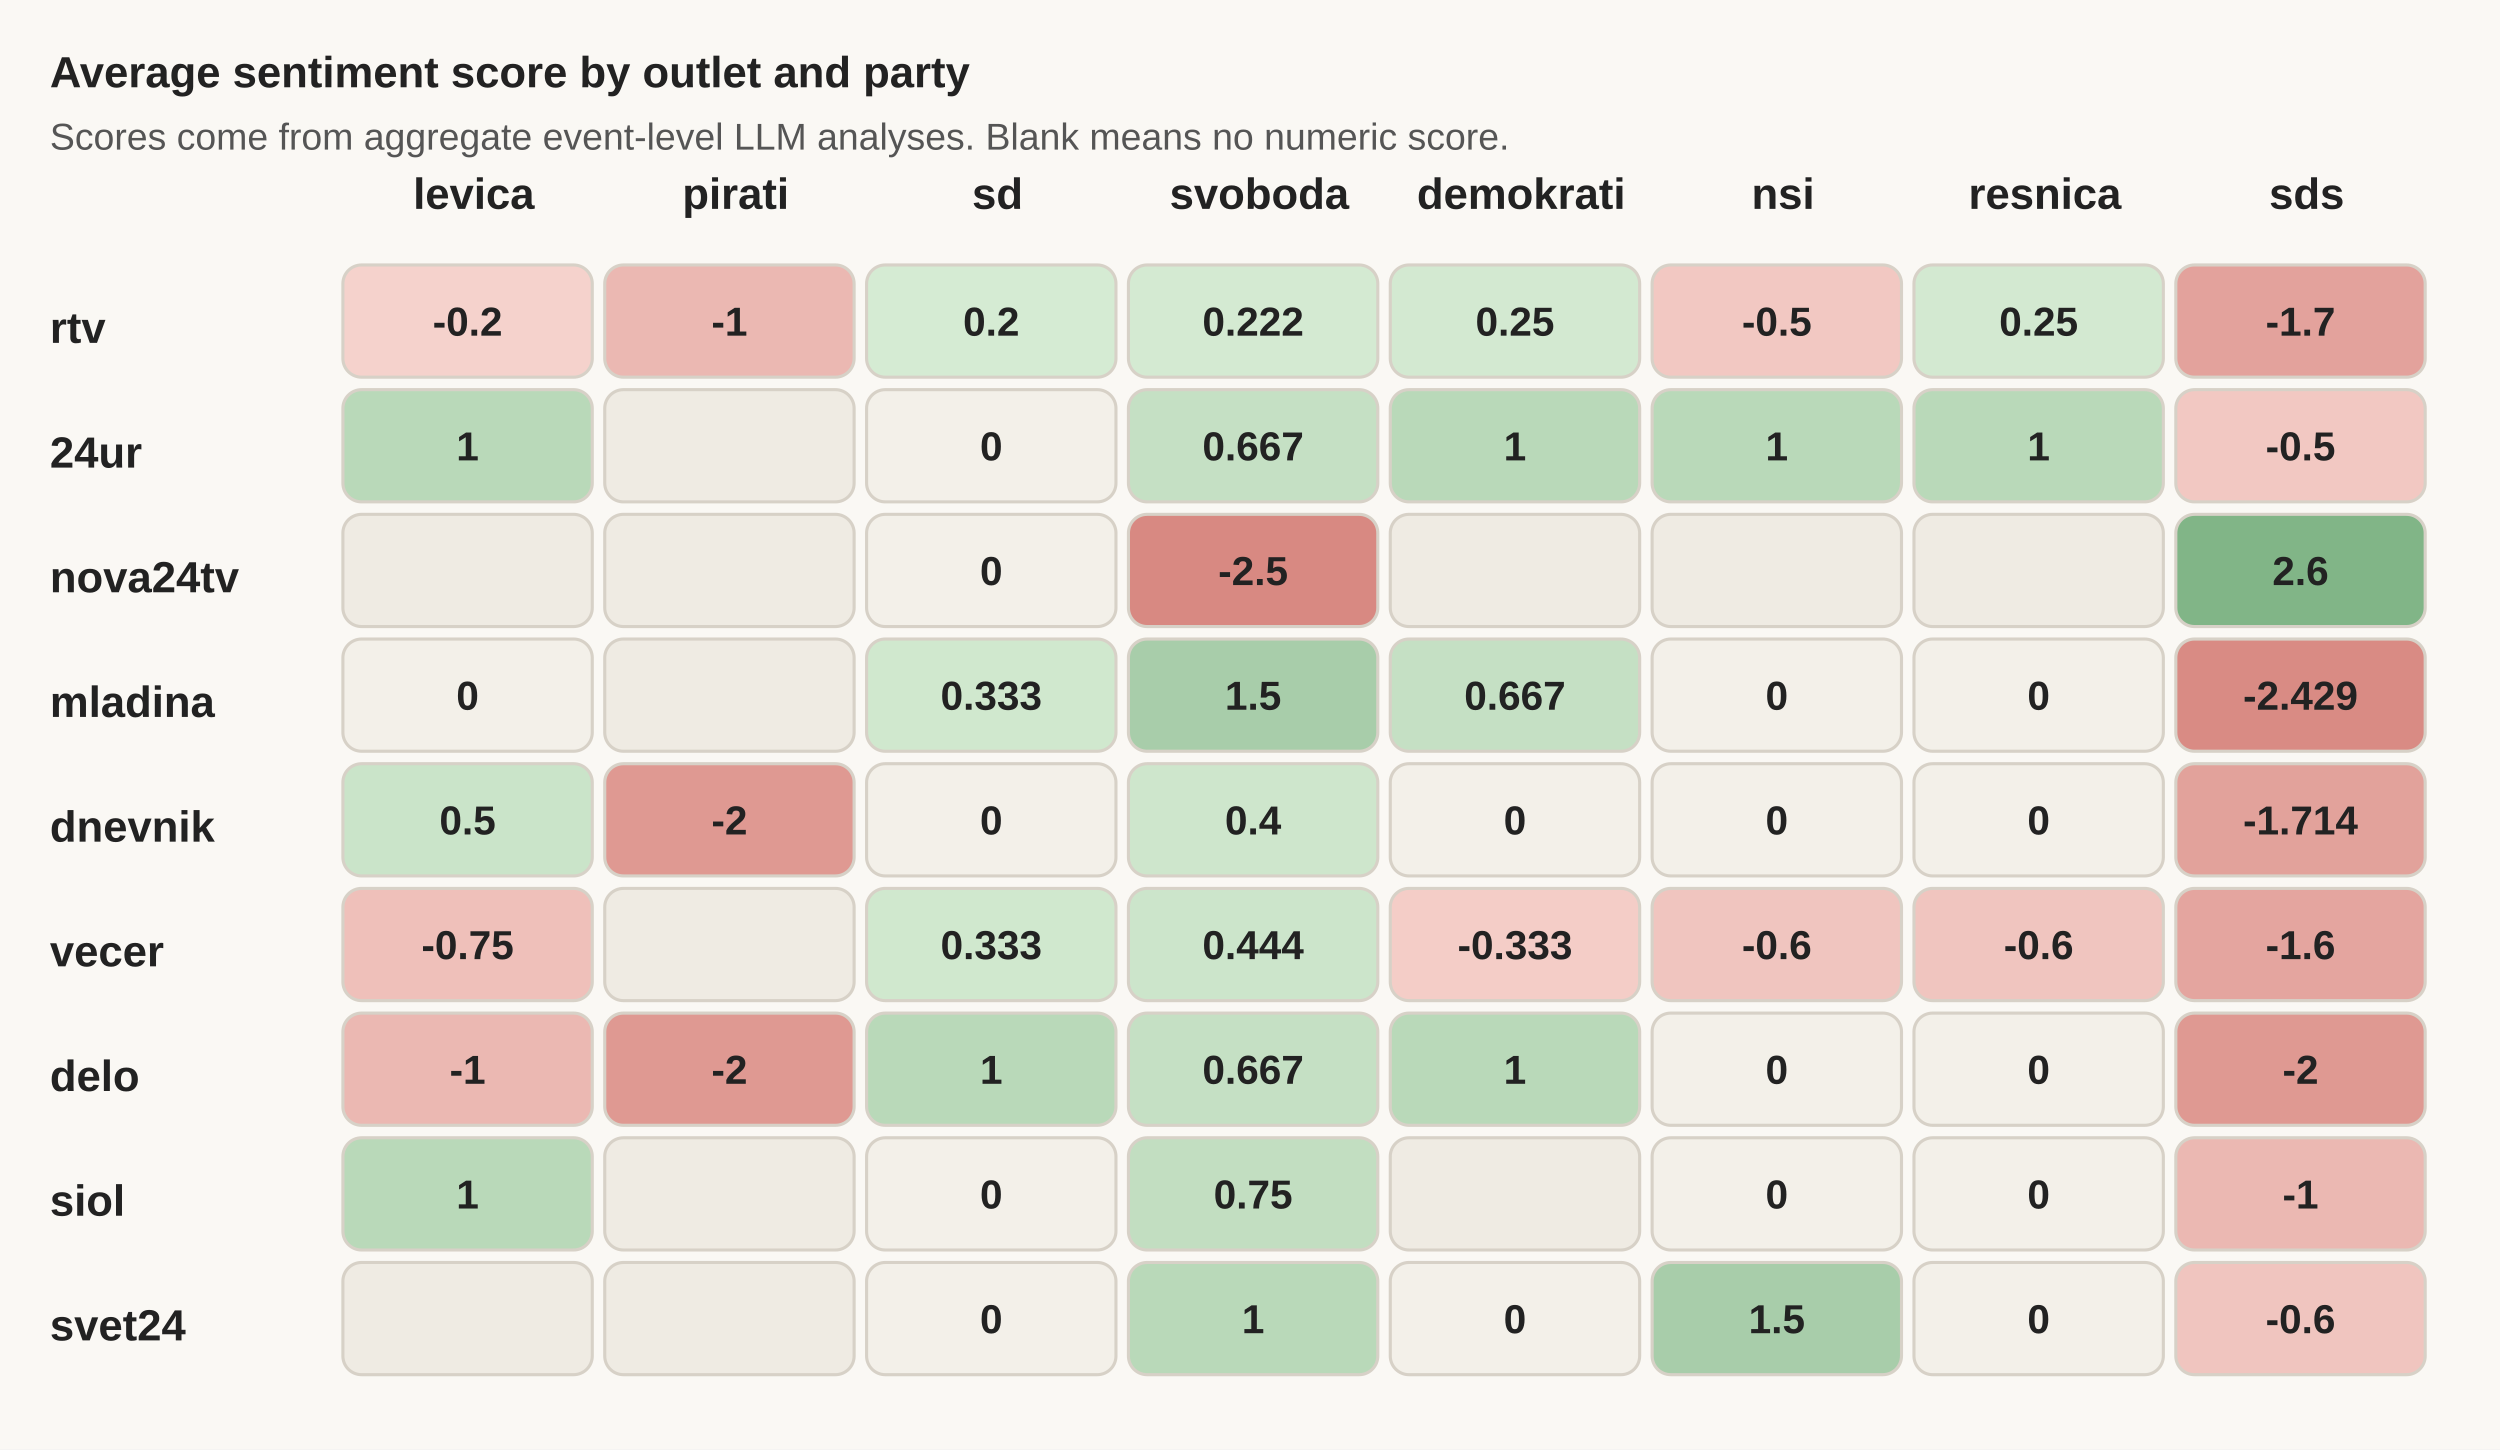
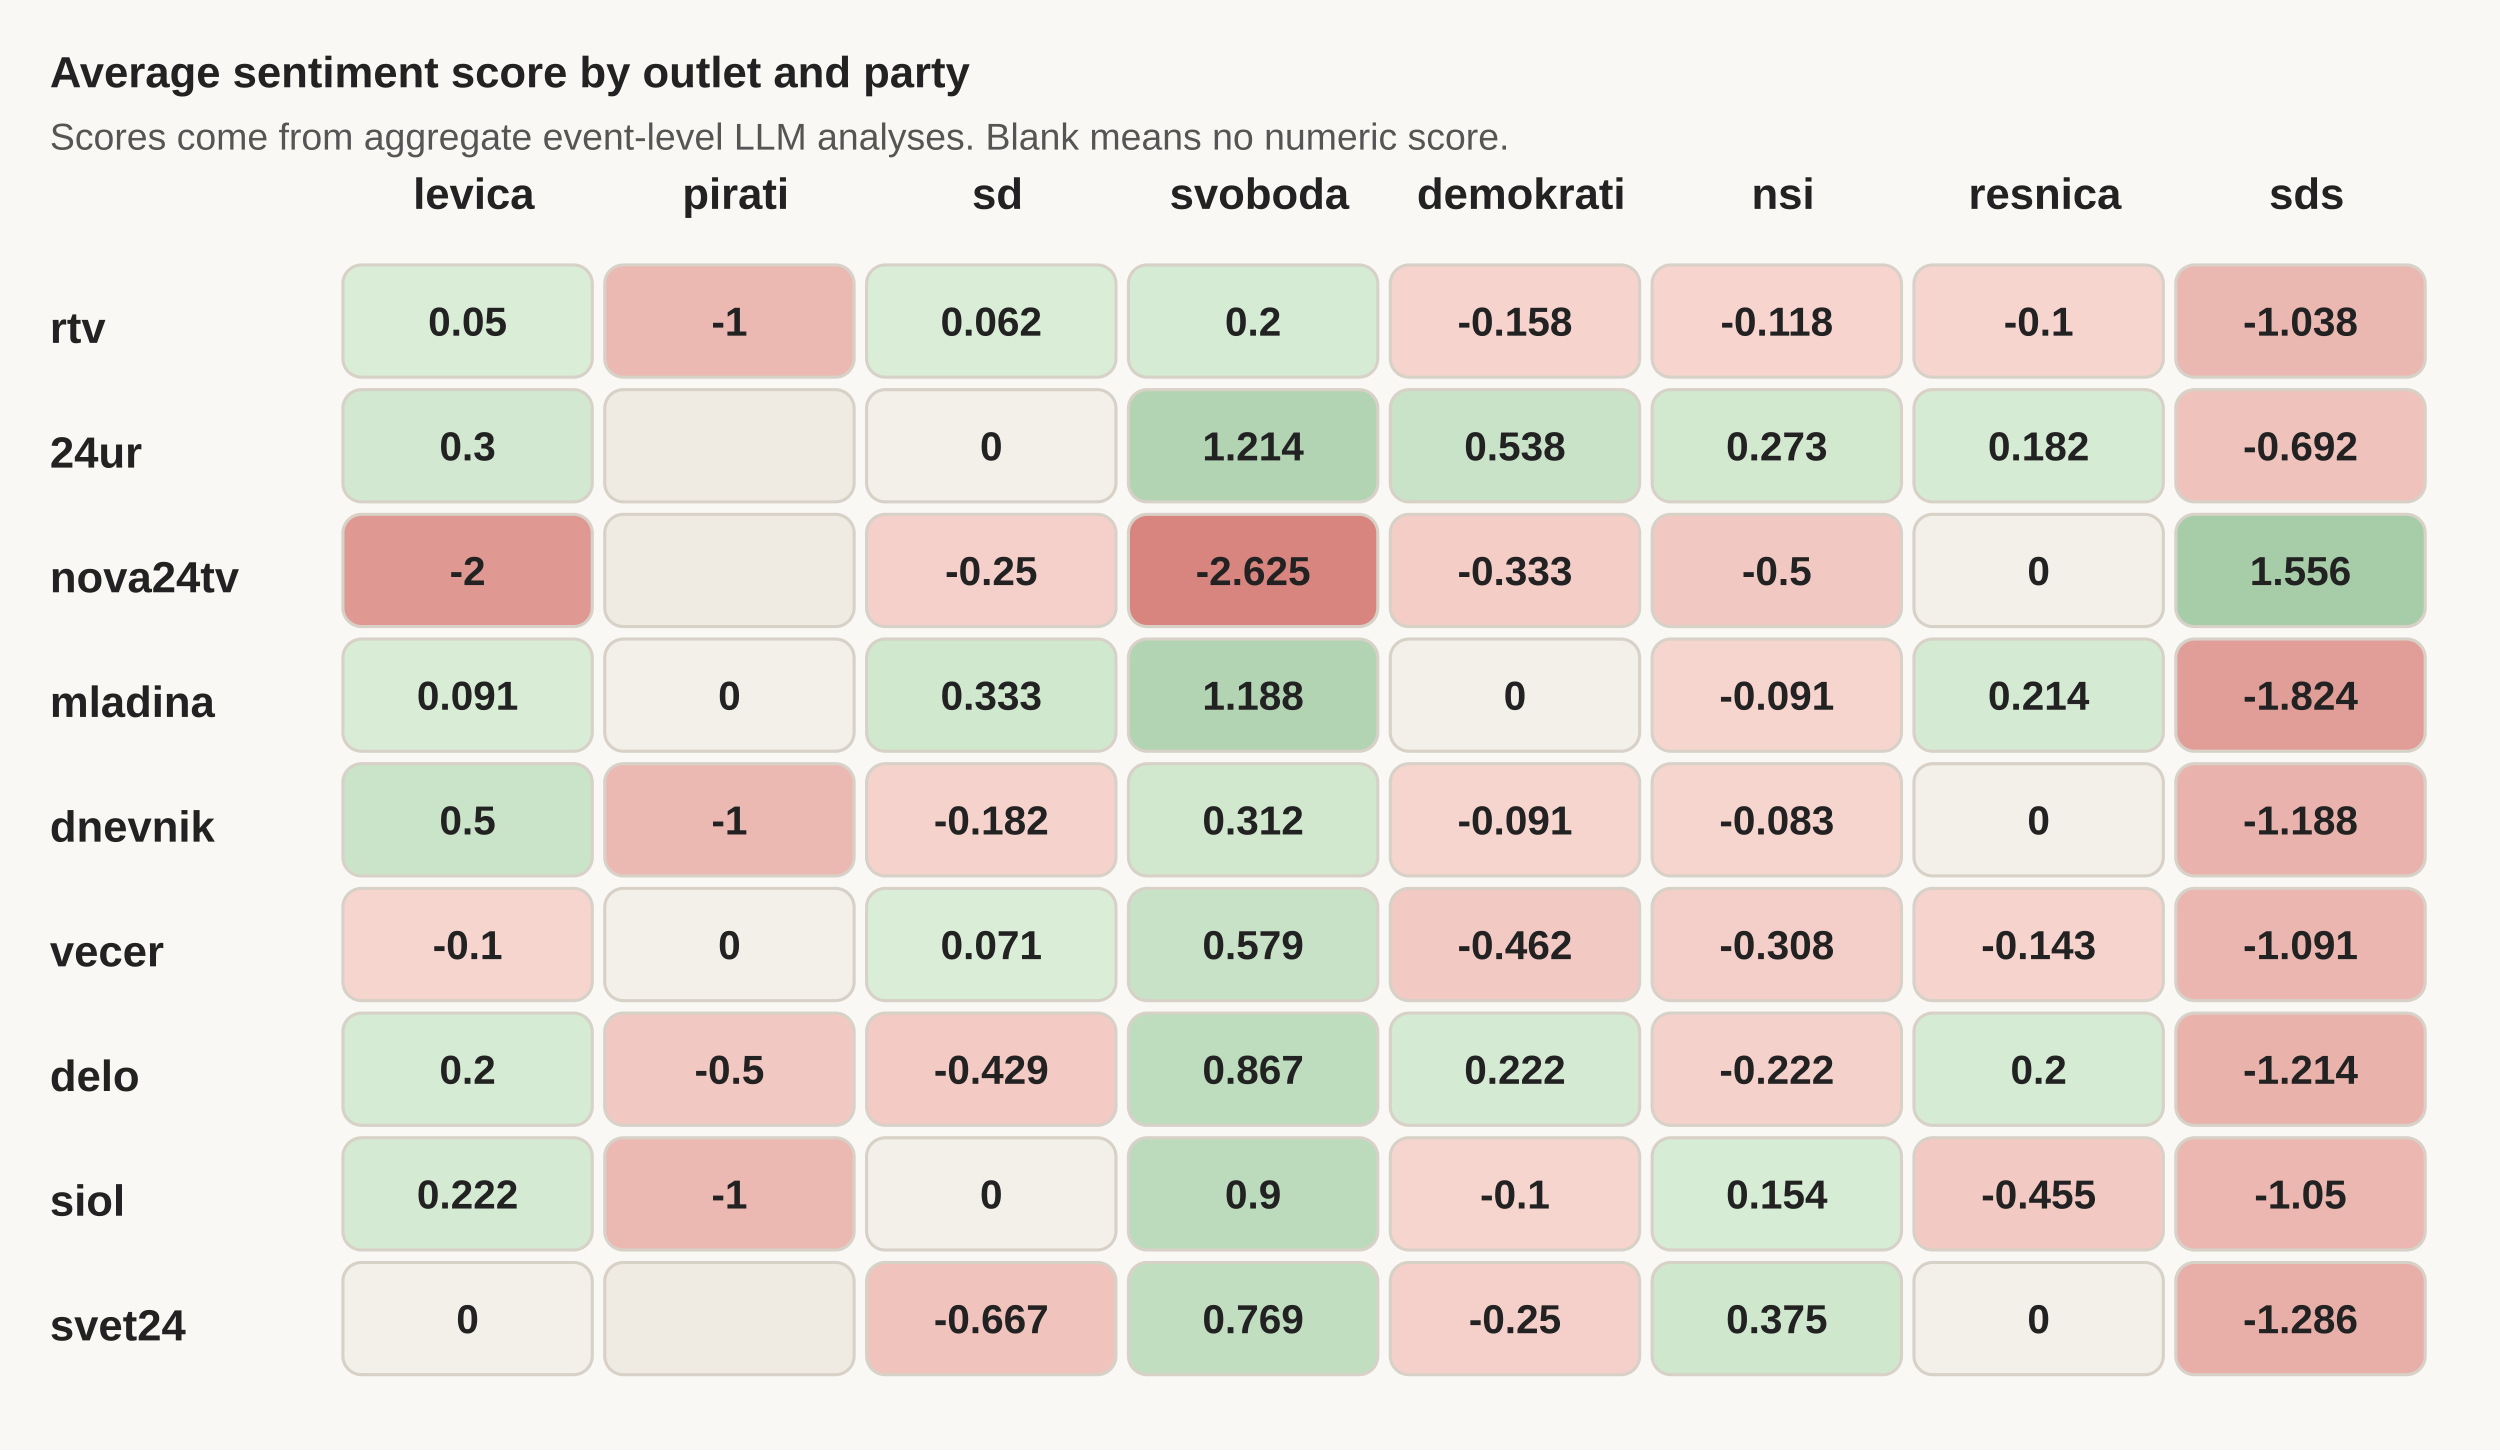
<svg xmlns="http://www.w3.org/2000/svg" width="802" height="465" viewBox="0 0 802 465">
  <rect width="100%" height="100%" fill="#faf8f4" />
  <style>text{font-family:Arial,sans-serif;fill:#222} .label{font-size:14px;font-weight:700} .celltext{font-size:13px;font-weight:700;text-anchor:middle;dominant-baseline:middle} .rowlabel{font-size:14px;font-weight:700} .footer{font-size:12px;fill:#555}</style>
  <text x="16" y="28" class="label">Average sentiment score by outlet and party</text>
  <text x="16" y="48" class="footer">Scores come from aggregate event-level LLM analyses. Blank means no numeric score.</text>
  <text x="152.0" y="67" class="label" text-anchor="middle">levica</text>
  <text x="236.0" y="67" class="label" text-anchor="middle">pirati</text>
  <text x="320.0" y="67" class="label" text-anchor="middle">sd</text>
  <text x="404.0" y="67" class="label" text-anchor="middle">svoboda</text>
  <text x="488.0" y="67" class="label" text-anchor="middle">demokrati</text>
  <text x="572.0" y="67" class="label" text-anchor="middle">nsi</text>
  <text x="656.0" y="67" class="label" text-anchor="middle">resnica</text>
  <text x="740.0" y="67" class="label" text-anchor="middle">sds</text>
  <text x="16" y="110" class="rowlabel">rtv</text>
-   <rect x="110" y="85" width="80" height="36" rx="6" ry="6" fill="#f5d2cc" stroke="#d7d1c7" />
-   <text x="150.0" y="104.0" class="celltext" fill="#222222">-0.2</text>
+   <rect x="110" y="85" width="80" height="36" rx="6" ry="6" fill="#daeed7" stroke="#d7d1c7" />
+   <text x="150.0" y="104.0" class="celltext" fill="#222222">0.05</text>
  <rect x="194" y="85" width="80" height="36" rx="6" ry="6" fill="#ebb8b2" stroke="#d7d1c7" />
  <text x="234.0" y="104.0" class="celltext" fill="#222222">-1</text>
-   <rect x="278" y="85" width="80" height="36" rx="6" ry="6" fill="#d5ebd3" stroke="#d7d1c7" />
-   <text x="318.0" y="104.0" class="celltext" fill="#222222">0.2</text>
-   <rect x="362" y="85" width="80" height="36" rx="6" ry="6" fill="#d4ead2" stroke="#d7d1c7" />
-   <text x="402.0" y="104.0" class="celltext" fill="#222222">0.222</text>
-   <rect x="446" y="85" width="80" height="36" rx="6" ry="6" fill="#d3e9d1" stroke="#d7d1c7" />
-   <text x="486.0" y="104.0" class="celltext" fill="#222222">0.25</text>
-   <rect x="530" y="85" width="80" height="36" rx="6" ry="6" fill="#f2c8c2" stroke="#d7d1c7" />
-   <text x="570.0" y="104.0" class="celltext" fill="#222222">-0.5</text>
-   <rect x="614" y="85" width="80" height="36" rx="6" ry="6" fill="#d3e9d1" stroke="#d7d1c7" />
-   <text x="654.0" y="104.0" class="celltext" fill="#222222">0.25</text>
-   <rect x="698" y="85" width="80" height="36" rx="6" ry="6" fill="#e3a29c" stroke="#d7d1c7" />
-   <text x="738.0" y="104.0" class="celltext" fill="#222222">-1.7</text>
+   <rect x="278" y="85" width="80" height="36" rx="6" ry="6" fill="#daeed7" stroke="#d7d1c7" />
+   <text x="318.0" y="104.0" class="celltext" fill="#222222">0.062</text>
+   <rect x="362" y="85" width="80" height="36" rx="6" ry="6" fill="#d5ebd3" stroke="#d7d1c7" />
+   <text x="402.0" y="104.0" class="celltext" fill="#222222">0.2</text>
+   <rect x="446" y="85" width="80" height="36" rx="6" ry="6" fill="#f6d3cd" stroke="#d7d1c7" />
+   <text x="486.0" y="104.0" class="celltext" fill="#222222">-0.158</text>
+   <rect x="530" y="85" width="80" height="36" rx="6" ry="6" fill="#f7d4ce" stroke="#d7d1c7" />
+   <text x="570.0" y="104.0" class="celltext" fill="#222222">-0.118</text>
+   <rect x="614" y="85" width="80" height="36" rx="6" ry="6" fill="#f7d5cf" stroke="#d7d1c7" />
+   <text x="654.0" y="104.0" class="celltext" fill="#222222">-0.1</text>
+   <rect x="698" y="85" width="80" height="36" rx="6" ry="6" fill="#ebb7b1" stroke="#d7d1c7" />
+   <text x="738.0" y="104.0" class="celltext" fill="#222222">-1.038</text>
  <text x="16" y="150" class="rowlabel">24ur</text>
-   <rect x="110" y="125" width="80" height="36" rx="6" ry="6" fill="#b9d9b9" stroke="#d7d1c7" />
-   <text x="150.0" y="144.0" class="celltext" fill="#222222">1</text>
+   <rect x="110" y="125" width="80" height="36" rx="6" ry="6" fill="#d2e8d0" stroke="#d7d1c7" />
+   <text x="150.0" y="144.0" class="celltext" fill="#222222">0.3</text>
  <rect x="194" y="125" width="80" height="36" rx="6" ry="6" fill="#efebe3" stroke="#d7d1c7" />
  <text x="234.0" y="144.0" class="celltext" fill="#222222" />
  <rect x="278" y="125" width="80" height="36" rx="6" ry="6" fill="#f3f0e9" stroke="#d7d1c7" />
  <text x="318.0" y="144.0" class="celltext" fill="#222222">0</text>
-   <rect x="362" y="125" width="80" height="36" rx="6" ry="6" fill="#c5e0c4" stroke="#d7d1c7" />
-   <text x="402.0" y="144.0" class="celltext" fill="#222222">0.667</text>
-   <rect x="446" y="125" width="80" height="36" rx="6" ry="6" fill="#b9d9b9" stroke="#d7d1c7" />
-   <text x="486.0" y="144.0" class="celltext" fill="#222222">1</text>
-   <rect x="530" y="125" width="80" height="36" rx="6" ry="6" fill="#b9d9b9" stroke="#d7d1c7" />
-   <text x="570.0" y="144.0" class="celltext" fill="#222222">1</text>
-   <rect x="614" y="125" width="80" height="36" rx="6" ry="6" fill="#b9d9b9" stroke="#d7d1c7" />
-   <text x="654.0" y="144.0" class="celltext" fill="#222222">1</text>
-   <rect x="698" y="125" width="80" height="36" rx="6" ry="6" fill="#f2c8c2" stroke="#d7d1c7" />
-   <text x="738.0" y="144.0" class="celltext" fill="#222222">-0.5</text>
+   <rect x="362" y="125" width="80" height="36" rx="6" ry="6" fill="#b2d4b3" stroke="#d7d1c7" />
+   <text x="402.0" y="144.0" class="celltext" fill="#222222">1.214</text>
+   <rect x="446" y="125" width="80" height="36" rx="6" ry="6" fill="#c9e3c8" stroke="#d7d1c7" />
+   <text x="486.0" y="144.0" class="celltext" fill="#222222">0.538</text>
+   <rect x="530" y="125" width="80" height="36" rx="6" ry="6" fill="#d2e9d0" stroke="#d7d1c7" />
+   <text x="570.0" y="144.0" class="celltext" fill="#222222">0.273</text>
+   <rect x="614" y="125" width="80" height="36" rx="6" ry="6" fill="#d6ebd3" stroke="#d7d1c7" />
+   <text x="654.0" y="144.0" class="celltext" fill="#222222">0.182</text>
+   <rect x="698" y="125" width="80" height="36" rx="6" ry="6" fill="#efc2bc" stroke="#d7d1c7" />
+   <text x="738.0" y="144.0" class="celltext" fill="#222222">-0.692</text>
  <text x="16" y="190" class="rowlabel">nova24tv</text>
-   <rect x="110" y="165" width="80" height="36" rx="6" ry="6" fill="#efebe3" stroke="#d7d1c7" />
-   <text x="150.0" y="184.0" class="celltext" fill="#222222" />
+   <rect x="110" y="165" width="80" height="36" rx="6" ry="6" fill="#df9992" stroke="#d7d1c7" />
+   <text x="150.0" y="184.0" class="celltext" fill="#222222">-2</text>
  <rect x="194" y="165" width="80" height="36" rx="6" ry="6" fill="#efebe3" stroke="#d7d1c7" />
  <text x="234.0" y="184.0" class="celltext" fill="#222222" />
-   <rect x="278" y="165" width="80" height="36" rx="6" ry="6" fill="#f3f0e9" stroke="#d7d1c7" />
-   <text x="318.0" y="184.0" class="celltext" fill="#222222">0</text>
-   <rect x="362" y="165" width="80" height="36" rx="6" ry="6" fill="#d88982" stroke="#d7d1c7" />
-   <text x="402.0" y="184.0" class="celltext" fill="#ffffff">-2.5</text>
-   <rect x="446" y="165" width="80" height="36" rx="6" ry="6" fill="#efebe3" stroke="#d7d1c7" />
-   <text x="486.0" y="184.0" class="celltext" fill="#222222" />
-   <rect x="530" y="165" width="80" height="36" rx="6" ry="6" fill="#efebe3" stroke="#d7d1c7" />
-   <text x="570.0" y="184.0" class="celltext" fill="#222222" />
-   <rect x="614" y="165" width="80" height="36" rx="6" ry="6" fill="#efebe3" stroke="#d7d1c7" />
-   <text x="654.0" y="184.0" class="celltext" fill="#222222" />
-   <rect x="698" y="165" width="80" height="36" rx="6" ry="6" fill="#81b587" stroke="#d7d1c7" />
-   <text x="738.0" y="184.0" class="celltext" fill="#ffffff">2.6</text>
+   <rect x="278" y="165" width="80" height="36" rx="6" ry="6" fill="#f5d0ca" stroke="#d7d1c7" />
+   <text x="318.0" y="184.0" class="celltext" fill="#222222">-0.25</text>
+   <rect x="362" y="165" width="80" height="36" rx="6" ry="6" fill="#d7857e" stroke="#d7d1c7" />
+   <text x="402.0" y="184.0" class="celltext" fill="#ffffff">-2.625</text>
+   <rect x="446" y="165" width="80" height="36" rx="6" ry="6" fill="#f4cdc7" stroke="#d7d1c7" />
+   <text x="486.0" y="184.0" class="celltext" fill="#222222">-0.333</text>
+   <rect x="530" y="165" width="80" height="36" rx="6" ry="6" fill="#f2c8c2" stroke="#d7d1c7" />
+   <text x="570.0" y="184.0" class="celltext" fill="#222222">-0.5</text>
+   <rect x="614" y="165" width="80" height="36" rx="6" ry="6" fill="#f3f0e9" stroke="#d7d1c7" />
+   <text x="654.0" y="184.0" class="celltext" fill="#222222">0</text>
+   <rect x="698" y="165" width="80" height="36" rx="6" ry="6" fill="#a6cca8" stroke="#d7d1c7" />
+   <text x="738.0" y="184.0" class="celltext" fill="#222222">1.556</text>
  <text x="16" y="230" class="rowlabel">mladina</text>
-   <rect x="110" y="205" width="80" height="36" rx="6" ry="6" fill="#f3f0e9" stroke="#d7d1c7" />
-   <text x="150.0" y="224.0" class="celltext" fill="#222222">0</text>
-   <rect x="194" y="205" width="80" height="36" rx="6" ry="6" fill="#efebe3" stroke="#d7d1c7" />
-   <text x="234.0" y="224.0" class="celltext" fill="#222222" />
+   <rect x="110" y="205" width="80" height="36" rx="6" ry="6" fill="#d9edd6" stroke="#d7d1c7" />
+   <text x="150.0" y="224.0" class="celltext" fill="#222222">0.091</text>
+   <rect x="194" y="205" width="80" height="36" rx="6" ry="6" fill="#f3f0e9" stroke="#d7d1c7" />
+   <text x="234.0" y="224.0" class="celltext" fill="#222222">0</text>
  <rect x="278" y="205" width="80" height="36" rx="6" ry="6" fill="#d0e8ce" stroke="#d7d1c7" />
  <text x="318.0" y="224.0" class="celltext" fill="#222222">0.333</text>
-   <rect x="362" y="205" width="80" height="36" rx="6" ry="6" fill="#a8cdaa" stroke="#d7d1c7" />
-   <text x="402.0" y="224.0" class="celltext" fill="#222222">1.5</text>
-   <rect x="446" y="205" width="80" height="36" rx="6" ry="6" fill="#c5e0c4" stroke="#d7d1c7" />
-   <text x="486.0" y="224.0" class="celltext" fill="#222222">0.667</text>
-   <rect x="530" y="205" width="80" height="36" rx="6" ry="6" fill="#f3f0e9" stroke="#d7d1c7" />
-   <text x="570.0" y="224.0" class="celltext" fill="#222222">0</text>
-   <rect x="614" y="205" width="80" height="36" rx="6" ry="6" fill="#f3f0e9" stroke="#d7d1c7" />
-   <text x="654.0" y="224.0" class="celltext" fill="#222222">0</text>
-   <rect x="698" y="205" width="80" height="36" rx="6" ry="6" fill="#d98b84" stroke="#d7d1c7" />
-   <text x="738.0" y="224.0" class="celltext" fill="#222222">-2.429</text>
+   <rect x="362" y="205" width="80" height="36" rx="6" ry="6" fill="#b2d4b3" stroke="#d7d1c7" />
+   <text x="402.0" y="224.0" class="celltext" fill="#222222">1.188</text>
+   <rect x="446" y="205" width="80" height="36" rx="6" ry="6" fill="#f3f0e9" stroke="#d7d1c7" />
+   <text x="486.0" y="224.0" class="celltext" fill="#222222">0</text>
+   <rect x="530" y="205" width="80" height="36" rx="6" ry="6" fill="#f7d5cf" stroke="#d7d1c7" />
+   <text x="570.0" y="224.0" class="celltext" fill="#222222">-0.091</text>
+   <rect x="614" y="205" width="80" height="36" rx="6" ry="6" fill="#d5ead2" stroke="#d7d1c7" />
+   <text x="654.0" y="224.0" class="celltext" fill="#222222">0.214</text>
+   <rect x="698" y="205" width="80" height="36" rx="6" ry="6" fill="#e19e98" stroke="#d7d1c7" />
+   <text x="738.0" y="224.0" class="celltext" fill="#222222">-1.824</text>
  <text x="16" y="270" class="rowlabel">dnevnik</text>
  <rect x="110" y="245" width="80" height="36" rx="6" ry="6" fill="#cae4c9" stroke="#d7d1c7" />
  <text x="150.0" y="264.0" class="celltext" fill="#222222">0.5</text>
-   <rect x="194" y="245" width="80" height="36" rx="6" ry="6" fill="#df9992" stroke="#d7d1c7" />
-   <text x="234.0" y="264.0" class="celltext" fill="#222222">-2</text>
-   <rect x="278" y="245" width="80" height="36" rx="6" ry="6" fill="#f3f0e9" stroke="#d7d1c7" />
-   <text x="318.0" y="264.0" class="celltext" fill="#222222">0</text>
-   <rect x="362" y="245" width="80" height="36" rx="6" ry="6" fill="#cee6cc" stroke="#d7d1c7" />
-   <text x="402.0" y="264.0" class="celltext" fill="#222222">0.4</text>
-   <rect x="446" y="245" width="80" height="36" rx="6" ry="6" fill="#f3f0e9" stroke="#d7d1c7" />
-   <text x="486.0" y="264.0" class="celltext" fill="#222222">0</text>
-   <rect x="530" y="245" width="80" height="36" rx="6" ry="6" fill="#f3f0e9" stroke="#d7d1c7" />
-   <text x="570.0" y="264.0" class="celltext" fill="#222222">0</text>
+   <rect x="194" y="245" width="80" height="36" rx="6" ry="6" fill="#ebb8b2" stroke="#d7d1c7" />
+   <text x="234.0" y="264.0" class="celltext" fill="#222222">-1</text>
+   <rect x="278" y="245" width="80" height="36" rx="6" ry="6" fill="#f6d2cc" stroke="#d7d1c7" />
+   <text x="318.0" y="264.0" class="celltext" fill="#222222">-0.182</text>
+   <rect x="362" y="245" width="80" height="36" rx="6" ry="6" fill="#d1e8cf" stroke="#d7d1c7" />
+   <text x="402.0" y="264.0" class="celltext" fill="#222222">0.312</text>
+   <rect x="446" y="245" width="80" height="36" rx="6" ry="6" fill="#f7d5cf" stroke="#d7d1c7" />
+   <text x="486.0" y="264.0" class="celltext" fill="#222222">-0.091</text>
+   <rect x="530" y="245" width="80" height="36" rx="6" ry="6" fill="#f7d5cf" stroke="#d7d1c7" />
+   <text x="570.0" y="264.0" class="celltext" fill="#222222">-0.083</text>
  <rect x="614" y="245" width="80" height="36" rx="6" ry="6" fill="#f3f0e9" stroke="#d7d1c7" />
  <text x="654.0" y="264.0" class="celltext" fill="#222222">0</text>
-   <rect x="698" y="245" width="80" height="36" rx="6" ry="6" fill="#e2a29b" stroke="#d7d1c7" />
-   <text x="738.0" y="264.0" class="celltext" fill="#222222">-1.714</text>
+   <rect x="698" y="245" width="80" height="36" rx="6" ry="6" fill="#e9b2ac" stroke="#d7d1c7" />
+   <text x="738.0" y="264.0" class="celltext" fill="#222222">-1.188</text>
  <text x="16" y="310" class="rowlabel">vecer</text>
-   <rect x="110" y="285" width="80" height="36" rx="6" ry="6" fill="#efc0ba" stroke="#d7d1c7" />
-   <text x="150.0" y="304.0" class="celltext" fill="#222222">-0.75</text>
-   <rect x="194" y="285" width="80" height="36" rx="6" ry="6" fill="#efebe3" stroke="#d7d1c7" />
-   <text x="234.0" y="304.0" class="celltext" fill="#222222" />
-   <rect x="278" y="285" width="80" height="36" rx="6" ry="6" fill="#d0e8ce" stroke="#d7d1c7" />
-   <text x="318.0" y="304.0" class="celltext" fill="#222222">0.333</text>
-   <rect x="362" y="285" width="80" height="36" rx="6" ry="6" fill="#cce5cb" stroke="#d7d1c7" />
-   <text x="402.0" y="304.0" class="celltext" fill="#222222">0.444</text>
-   <rect x="446" y="285" width="80" height="36" rx="6" ry="6" fill="#f4cdc7" stroke="#d7d1c7" />
-   <text x="486.0" y="304.0" class="celltext" fill="#222222">-0.333</text>
-   <rect x="530" y="285" width="80" height="36" rx="6" ry="6" fill="#f0c5bf" stroke="#d7d1c7" />
-   <text x="570.0" y="304.0" class="celltext" fill="#222222">-0.6</text>
-   <rect x="614" y="285" width="80" height="36" rx="6" ry="6" fill="#f0c5bf" stroke="#d7d1c7" />
-   <text x="654.0" y="304.0" class="celltext" fill="#222222">-0.6</text>
-   <rect x="698" y="285" width="80" height="36" rx="6" ry="6" fill="#e4a59f" stroke="#d7d1c7" />
-   <text x="738.0" y="304.0" class="celltext" fill="#222222">-1.6</text>
+   <rect x="110" y="285" width="80" height="36" rx="6" ry="6" fill="#f7d5cf" stroke="#d7d1c7" />
+   <text x="150.0" y="304.0" class="celltext" fill="#222222">-0.1</text>
+   <rect x="194" y="285" width="80" height="36" rx="6" ry="6" fill="#f3f0e9" stroke="#d7d1c7" />
+   <text x="234.0" y="304.0" class="celltext" fill="#222222">0</text>
+   <rect x="278" y="285" width="80" height="36" rx="6" ry="6" fill="#daedd7" stroke="#d7d1c7" />
+   <text x="318.0" y="304.0" class="celltext" fill="#222222">0.071</text>
+   <rect x="362" y="285" width="80" height="36" rx="6" ry="6" fill="#c8e2c7" stroke="#d7d1c7" />
+   <text x="402.0" y="304.0" class="celltext" fill="#222222">0.579</text>
+   <rect x="446" y="285" width="80" height="36" rx="6" ry="6" fill="#f2c9c3" stroke="#d7d1c7" />
+   <text x="486.0" y="304.0" class="celltext" fill="#222222">-0.462</text>
+   <rect x="530" y="285" width="80" height="36" rx="6" ry="6" fill="#f4cec8" stroke="#d7d1c7" />
+   <text x="570.0" y="304.0" class="celltext" fill="#222222">-0.308</text>
+   <rect x="614" y="285" width="80" height="36" rx="6" ry="6" fill="#f6d3cd" stroke="#d7d1c7" />
+   <text x="654.0" y="304.0" class="celltext" fill="#222222">-0.143</text>
+   <rect x="698" y="285" width="80" height="36" rx="6" ry="6" fill="#eab6af" stroke="#d7d1c7" />
+   <text x="738.0" y="304.0" class="celltext" fill="#222222">-1.091</text>
  <text x="16" y="350" class="rowlabel">delo</text>
-   <rect x="110" y="325" width="80" height="36" rx="6" ry="6" fill="#ebb8b2" stroke="#d7d1c7" />
-   <text x="150.0" y="344.0" class="celltext" fill="#222222">-1</text>
-   <rect x="194" y="325" width="80" height="36" rx="6" ry="6" fill="#df9992" stroke="#d7d1c7" />
-   <text x="234.0" y="344.0" class="celltext" fill="#222222">-2</text>
-   <rect x="278" y="325" width="80" height="36" rx="6" ry="6" fill="#b9d9b9" stroke="#d7d1c7" />
-   <text x="318.0" y="344.0" class="celltext" fill="#222222">1</text>
-   <rect x="362" y="325" width="80" height="36" rx="6" ry="6" fill="#c5e0c4" stroke="#d7d1c7" />
-   <text x="402.0" y="344.0" class="celltext" fill="#222222">0.667</text>
-   <rect x="446" y="325" width="80" height="36" rx="6" ry="6" fill="#b9d9b9" stroke="#d7d1c7" />
-   <text x="486.0" y="344.0" class="celltext" fill="#222222">1</text>
-   <rect x="530" y="325" width="80" height="36" rx="6" ry="6" fill="#f3f0e9" stroke="#d7d1c7" />
-   <text x="570.0" y="344.0" class="celltext" fill="#222222">0</text>
-   <rect x="614" y="325" width="80" height="36" rx="6" ry="6" fill="#f3f0e9" stroke="#d7d1c7" />
-   <text x="654.0" y="344.0" class="celltext" fill="#222222">0</text>
-   <rect x="698" y="325" width="80" height="36" rx="6" ry="6" fill="#df9992" stroke="#d7d1c7" />
-   <text x="738.0" y="344.0" class="celltext" fill="#222222">-2</text>
+   <rect x="110" y="325" width="80" height="36" rx="6" ry="6" fill="#d5ebd3" stroke="#d7d1c7" />
+   <text x="150.0" y="344.0" class="celltext" fill="#222222">0.2</text>
+   <rect x="194" y="325" width="80" height="36" rx="6" ry="6" fill="#f2c8c2" stroke="#d7d1c7" />
+   <text x="234.0" y="344.0" class="celltext" fill="#222222">-0.5</text>
+   <rect x="278" y="325" width="80" height="36" rx="6" ry="6" fill="#f3cac4" stroke="#d7d1c7" />
+   <text x="318.0" y="344.0" class="celltext" fill="#222222">-0.429</text>
+   <rect x="362" y="325" width="80" height="36" rx="6" ry="6" fill="#bedcbe" stroke="#d7d1c7" />
+   <text x="402.0" y="344.0" class="celltext" fill="#222222">0.867</text>
+   <rect x="446" y="325" width="80" height="36" rx="6" ry="6" fill="#d4ead2" stroke="#d7d1c7" />
+   <text x="486.0" y="344.0" class="celltext" fill="#222222">0.222</text>
+   <rect x="530" y="325" width="80" height="36" rx="6" ry="6" fill="#f5d1cb" stroke="#d7d1c7" />
+   <text x="570.0" y="344.0" class="celltext" fill="#222222">-0.222</text>
+   <rect x="614" y="325" width="80" height="36" rx="6" ry="6" fill="#d5ebd3" stroke="#d7d1c7" />
+   <text x="654.0" y="344.0" class="celltext" fill="#222222">0.2</text>
+   <rect x="698" y="325" width="80" height="36" rx="6" ry="6" fill="#e9b2ab" stroke="#d7d1c7" />
+   <text x="738.0" y="344.0" class="celltext" fill="#222222">-1.214</text>
  <text x="16" y="390" class="rowlabel">siol</text>
-   <rect x="110" y="365" width="80" height="36" rx="6" ry="6" fill="#b9d9b9" stroke="#d7d1c7" />
-   <text x="150.0" y="384.0" class="celltext" fill="#222222">1</text>
-   <rect x="194" y="365" width="80" height="36" rx="6" ry="6" fill="#efebe3" stroke="#d7d1c7" />
-   <text x="234.0" y="384.0" class="celltext" fill="#222222" />
+   <rect x="110" y="365" width="80" height="36" rx="6" ry="6" fill="#d4ead2" stroke="#d7d1c7" />
+   <text x="150.0" y="384.0" class="celltext" fill="#222222">0.222</text>
+   <rect x="194" y="365" width="80" height="36" rx="6" ry="6" fill="#ebb8b2" stroke="#d7d1c7" />
+   <text x="234.0" y="384.0" class="celltext" fill="#222222">-1</text>
  <rect x="278" y="365" width="80" height="36" rx="6" ry="6" fill="#f3f0e9" stroke="#d7d1c7" />
  <text x="318.0" y="384.0" class="celltext" fill="#222222">0</text>
-   <rect x="362" y="365" width="80" height="36" rx="6" ry="6" fill="#c2dec1" stroke="#d7d1c7" />
-   <text x="402.0" y="384.0" class="celltext" fill="#222222">0.75</text>
-   <rect x="446" y="365" width="80" height="36" rx="6" ry="6" fill="#efebe3" stroke="#d7d1c7" />
-   <text x="486.0" y="384.0" class="celltext" fill="#222222" />
-   <rect x="530" y="365" width="80" height="36" rx="6" ry="6" fill="#f3f0e9" stroke="#d7d1c7" />
-   <text x="570.0" y="384.0" class="celltext" fill="#222222">0</text>
-   <rect x="614" y="365" width="80" height="36" rx="6" ry="6" fill="#f3f0e9" stroke="#d7d1c7" />
-   <text x="654.0" y="384.0" class="celltext" fill="#222222">0</text>
-   <rect x="698" y="365" width="80" height="36" rx="6" ry="6" fill="#ebb8b2" stroke="#d7d1c7" />
-   <text x="738.0" y="384.0" class="celltext" fill="#222222">-1</text>
+   <rect x="362" y="365" width="80" height="36" rx="6" ry="6" fill="#bcdbbd" stroke="#d7d1c7" />
+   <text x="402.0" y="384.0" class="celltext" fill="#222222">0.9</text>
+   <rect x="446" y="365" width="80" height="36" rx="6" ry="6" fill="#f7d5cf" stroke="#d7d1c7" />
+   <text x="486.0" y="384.0" class="celltext" fill="#222222">-0.1</text>
+   <rect x="530" y="365" width="80" height="36" rx="6" ry="6" fill="#d7ecd4" stroke="#d7d1c7" />
+   <text x="570.0" y="384.0" class="celltext" fill="#222222">0.154</text>
+   <rect x="614" y="365" width="80" height="36" rx="6" ry="6" fill="#f2cac3" stroke="#d7d1c7" />
+   <text x="654.0" y="384.0" class="celltext" fill="#222222">-0.455</text>
+   <rect x="698" y="365" width="80" height="36" rx="6" ry="6" fill="#ebb7b0" stroke="#d7d1c7" />
+   <text x="738.0" y="384.0" class="celltext" fill="#222222">-1.05</text>
  <text x="16" y="430" class="rowlabel">svet24</text>
-   <rect x="110" y="405" width="80" height="36" rx="6" ry="6" fill="#efebe3" stroke="#d7d1c7" />
-   <text x="150.0" y="424.0" class="celltext" fill="#222222" />
+   <rect x="110" y="405" width="80" height="36" rx="6" ry="6" fill="#f3f0e9" stroke="#d7d1c7" />
+   <text x="150.0" y="424.0" class="celltext" fill="#222222">0</text>
  <rect x="194" y="405" width="80" height="36" rx="6" ry="6" fill="#efebe3" stroke="#d7d1c7" />
  <text x="234.0" y="424.0" class="celltext" fill="#222222" />
-   <rect x="278" y="405" width="80" height="36" rx="6" ry="6" fill="#f3f0e9" stroke="#d7d1c7" />
-   <text x="318.0" y="424.0" class="celltext" fill="#222222">0</text>
-   <rect x="362" y="405" width="80" height="36" rx="6" ry="6" fill="#b9d9b9" stroke="#d7d1c7" />
-   <text x="402.0" y="424.0" class="celltext" fill="#222222">1</text>
-   <rect x="446" y="405" width="80" height="36" rx="6" ry="6" fill="#f3f0e9" stroke="#d7d1c7" />
-   <text x="486.0" y="424.0" class="celltext" fill="#222222">0</text>
-   <rect x="530" y="405" width="80" height="36" rx="6" ry="6" fill="#a8cdaa" stroke="#d7d1c7" />
-   <text x="570.0" y="424.0" class="celltext" fill="#222222">1.5</text>
+   <rect x="278" y="405" width="80" height="36" rx="6" ry="6" fill="#f0c3bd" stroke="#d7d1c7" />
+   <text x="318.0" y="424.0" class="celltext" fill="#222222">-0.667</text>
+   <rect x="362" y="405" width="80" height="36" rx="6" ry="6" fill="#c1dec1" stroke="#d7d1c7" />
+   <text x="402.0" y="424.0" class="celltext" fill="#222222">0.769</text>
+   <rect x="446" y="405" width="80" height="36" rx="6" ry="6" fill="#f5d0ca" stroke="#d7d1c7" />
+   <text x="486.0" y="424.0" class="celltext" fill="#222222">-0.25</text>
+   <rect x="530" y="405" width="80" height="36" rx="6" ry="6" fill="#cfe7cd" stroke="#d7d1c7" />
+   <text x="570.0" y="424.0" class="celltext" fill="#222222">0.375</text>
  <rect x="614" y="405" width="80" height="36" rx="6" ry="6" fill="#f3f0e9" stroke="#d7d1c7" />
  <text x="654.0" y="424.0" class="celltext" fill="#222222">0</text>
-   <rect x="698" y="405" width="80" height="36" rx="6" ry="6" fill="#f0c5bf" stroke="#d7d1c7" />
-   <text x="738.0" y="424.0" class="celltext" fill="#222222">-0.6</text>
+   <rect x="698" y="405" width="80" height="36" rx="6" ry="6" fill="#e8afa9" stroke="#d7d1c7" />
+   <text x="738.0" y="424.0" class="celltext" fill="#222222">-1.286</text>
</svg>
